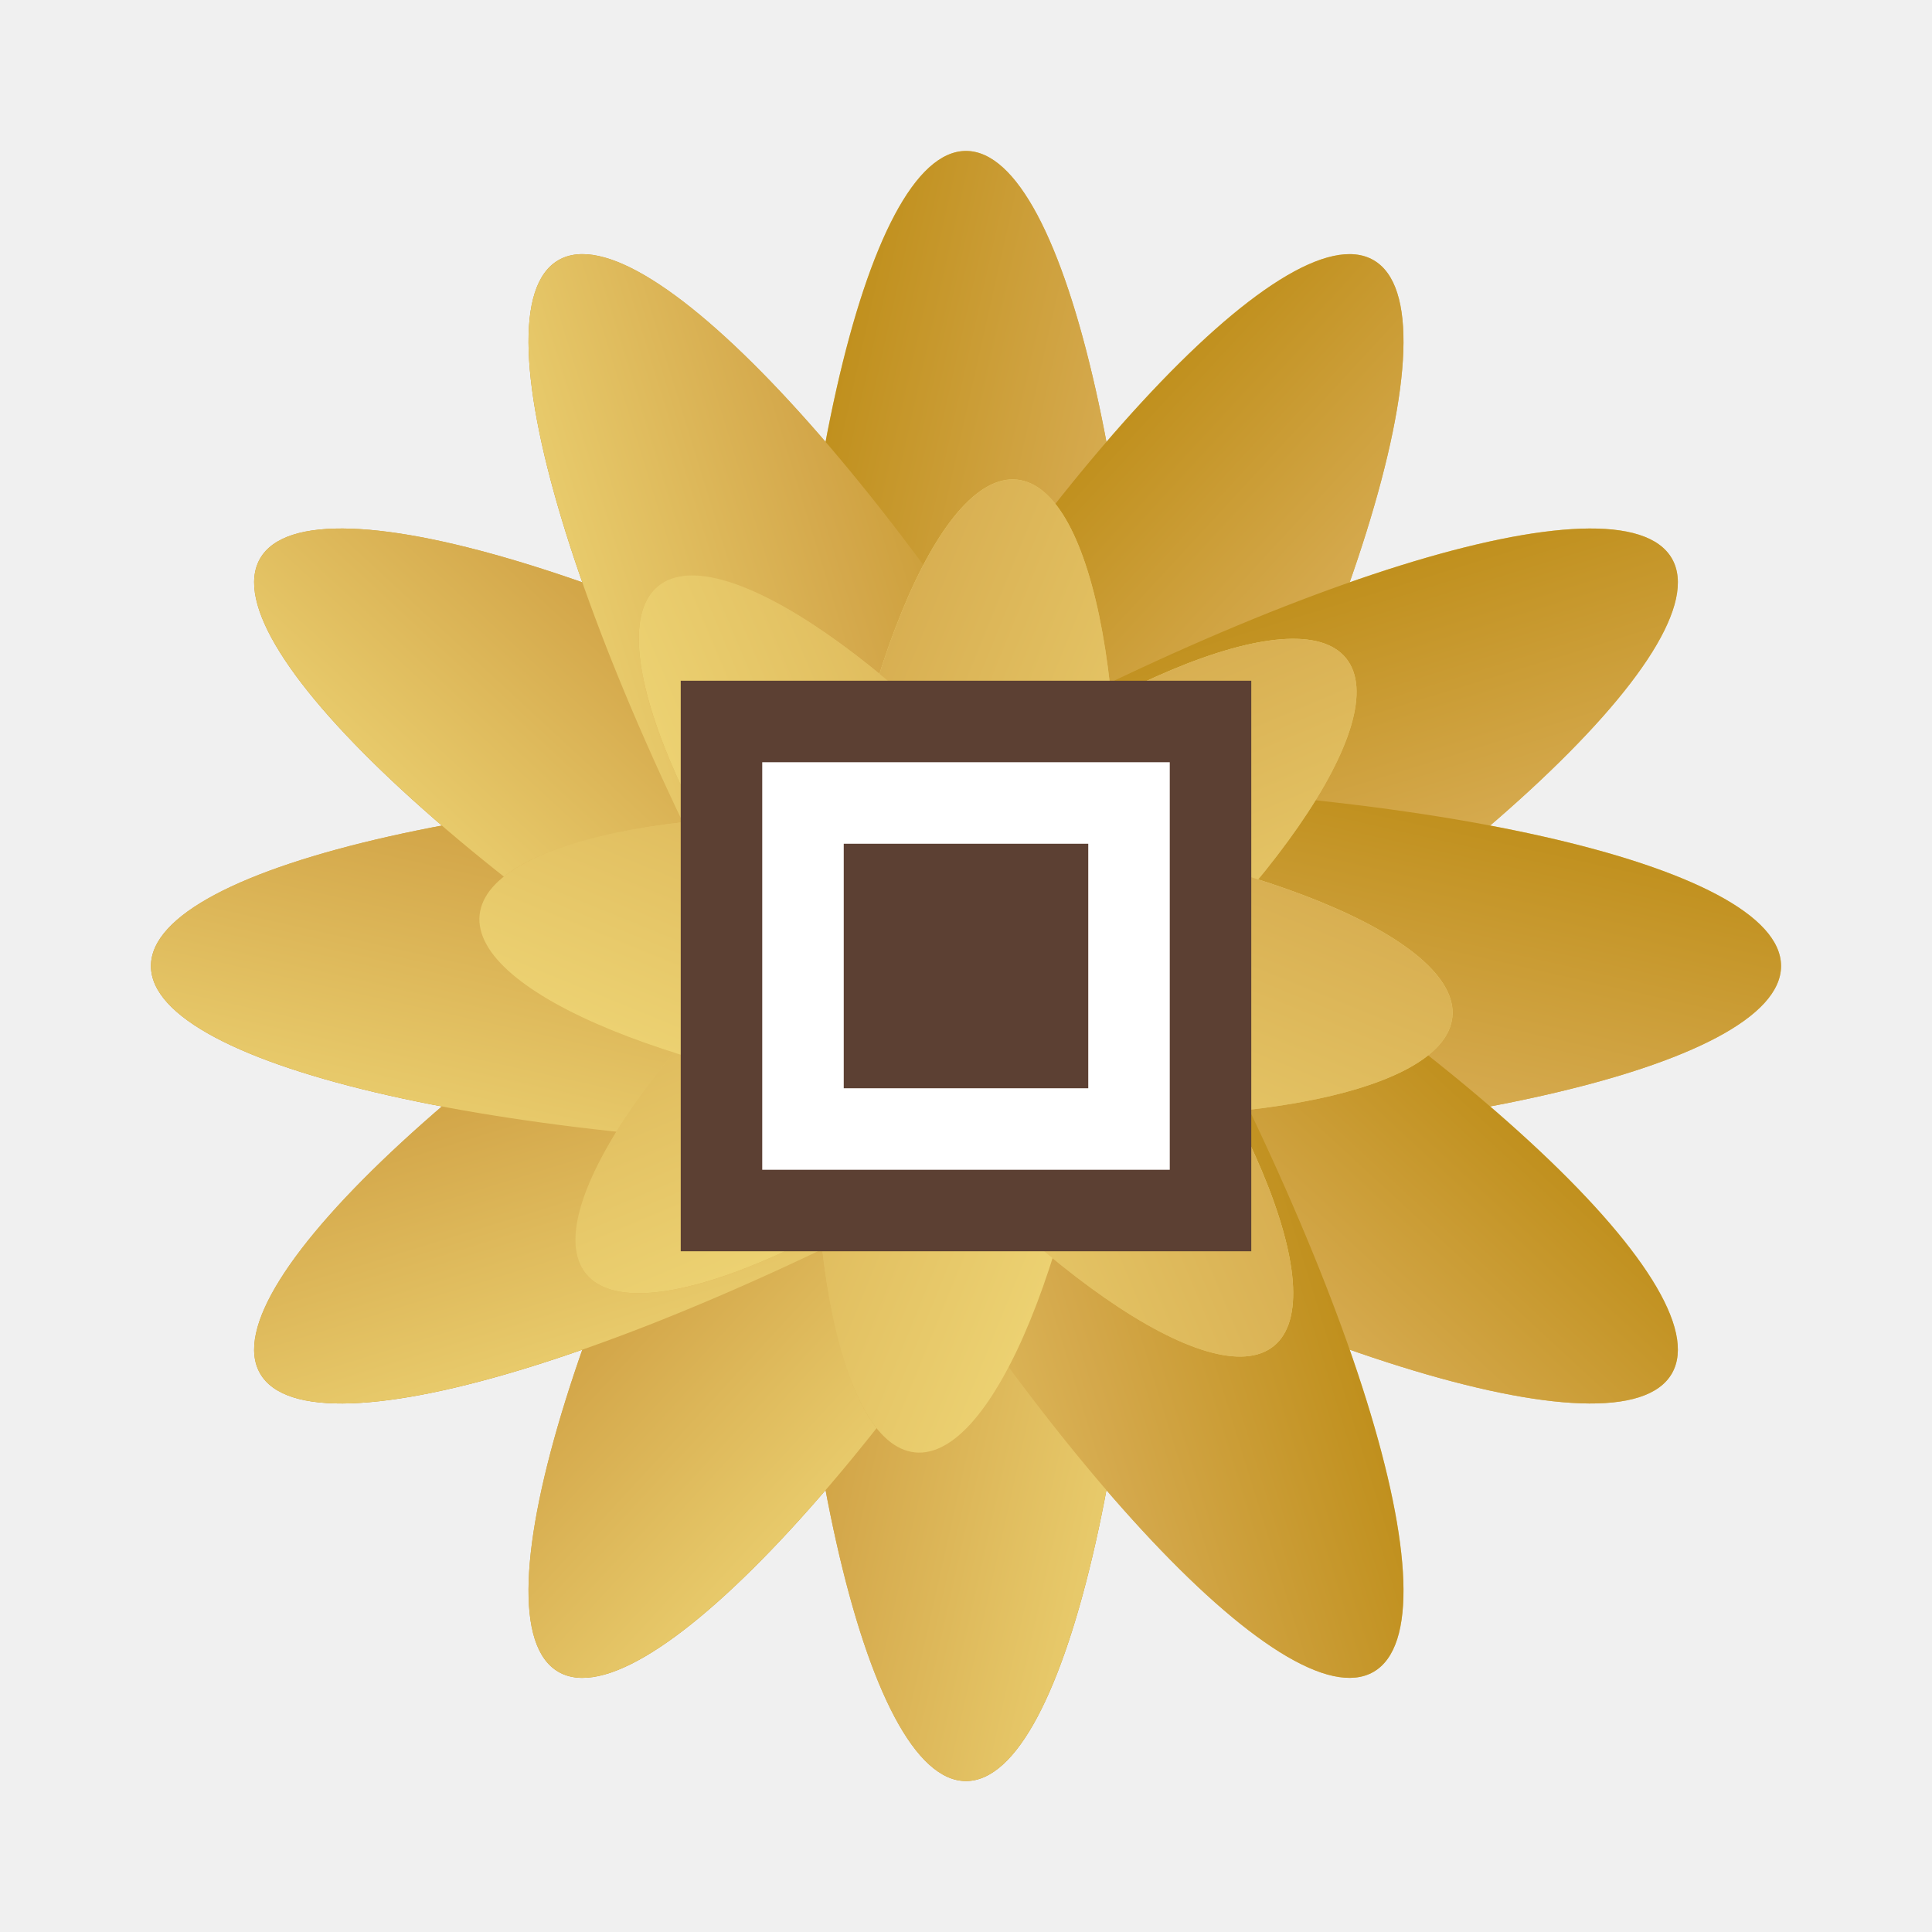
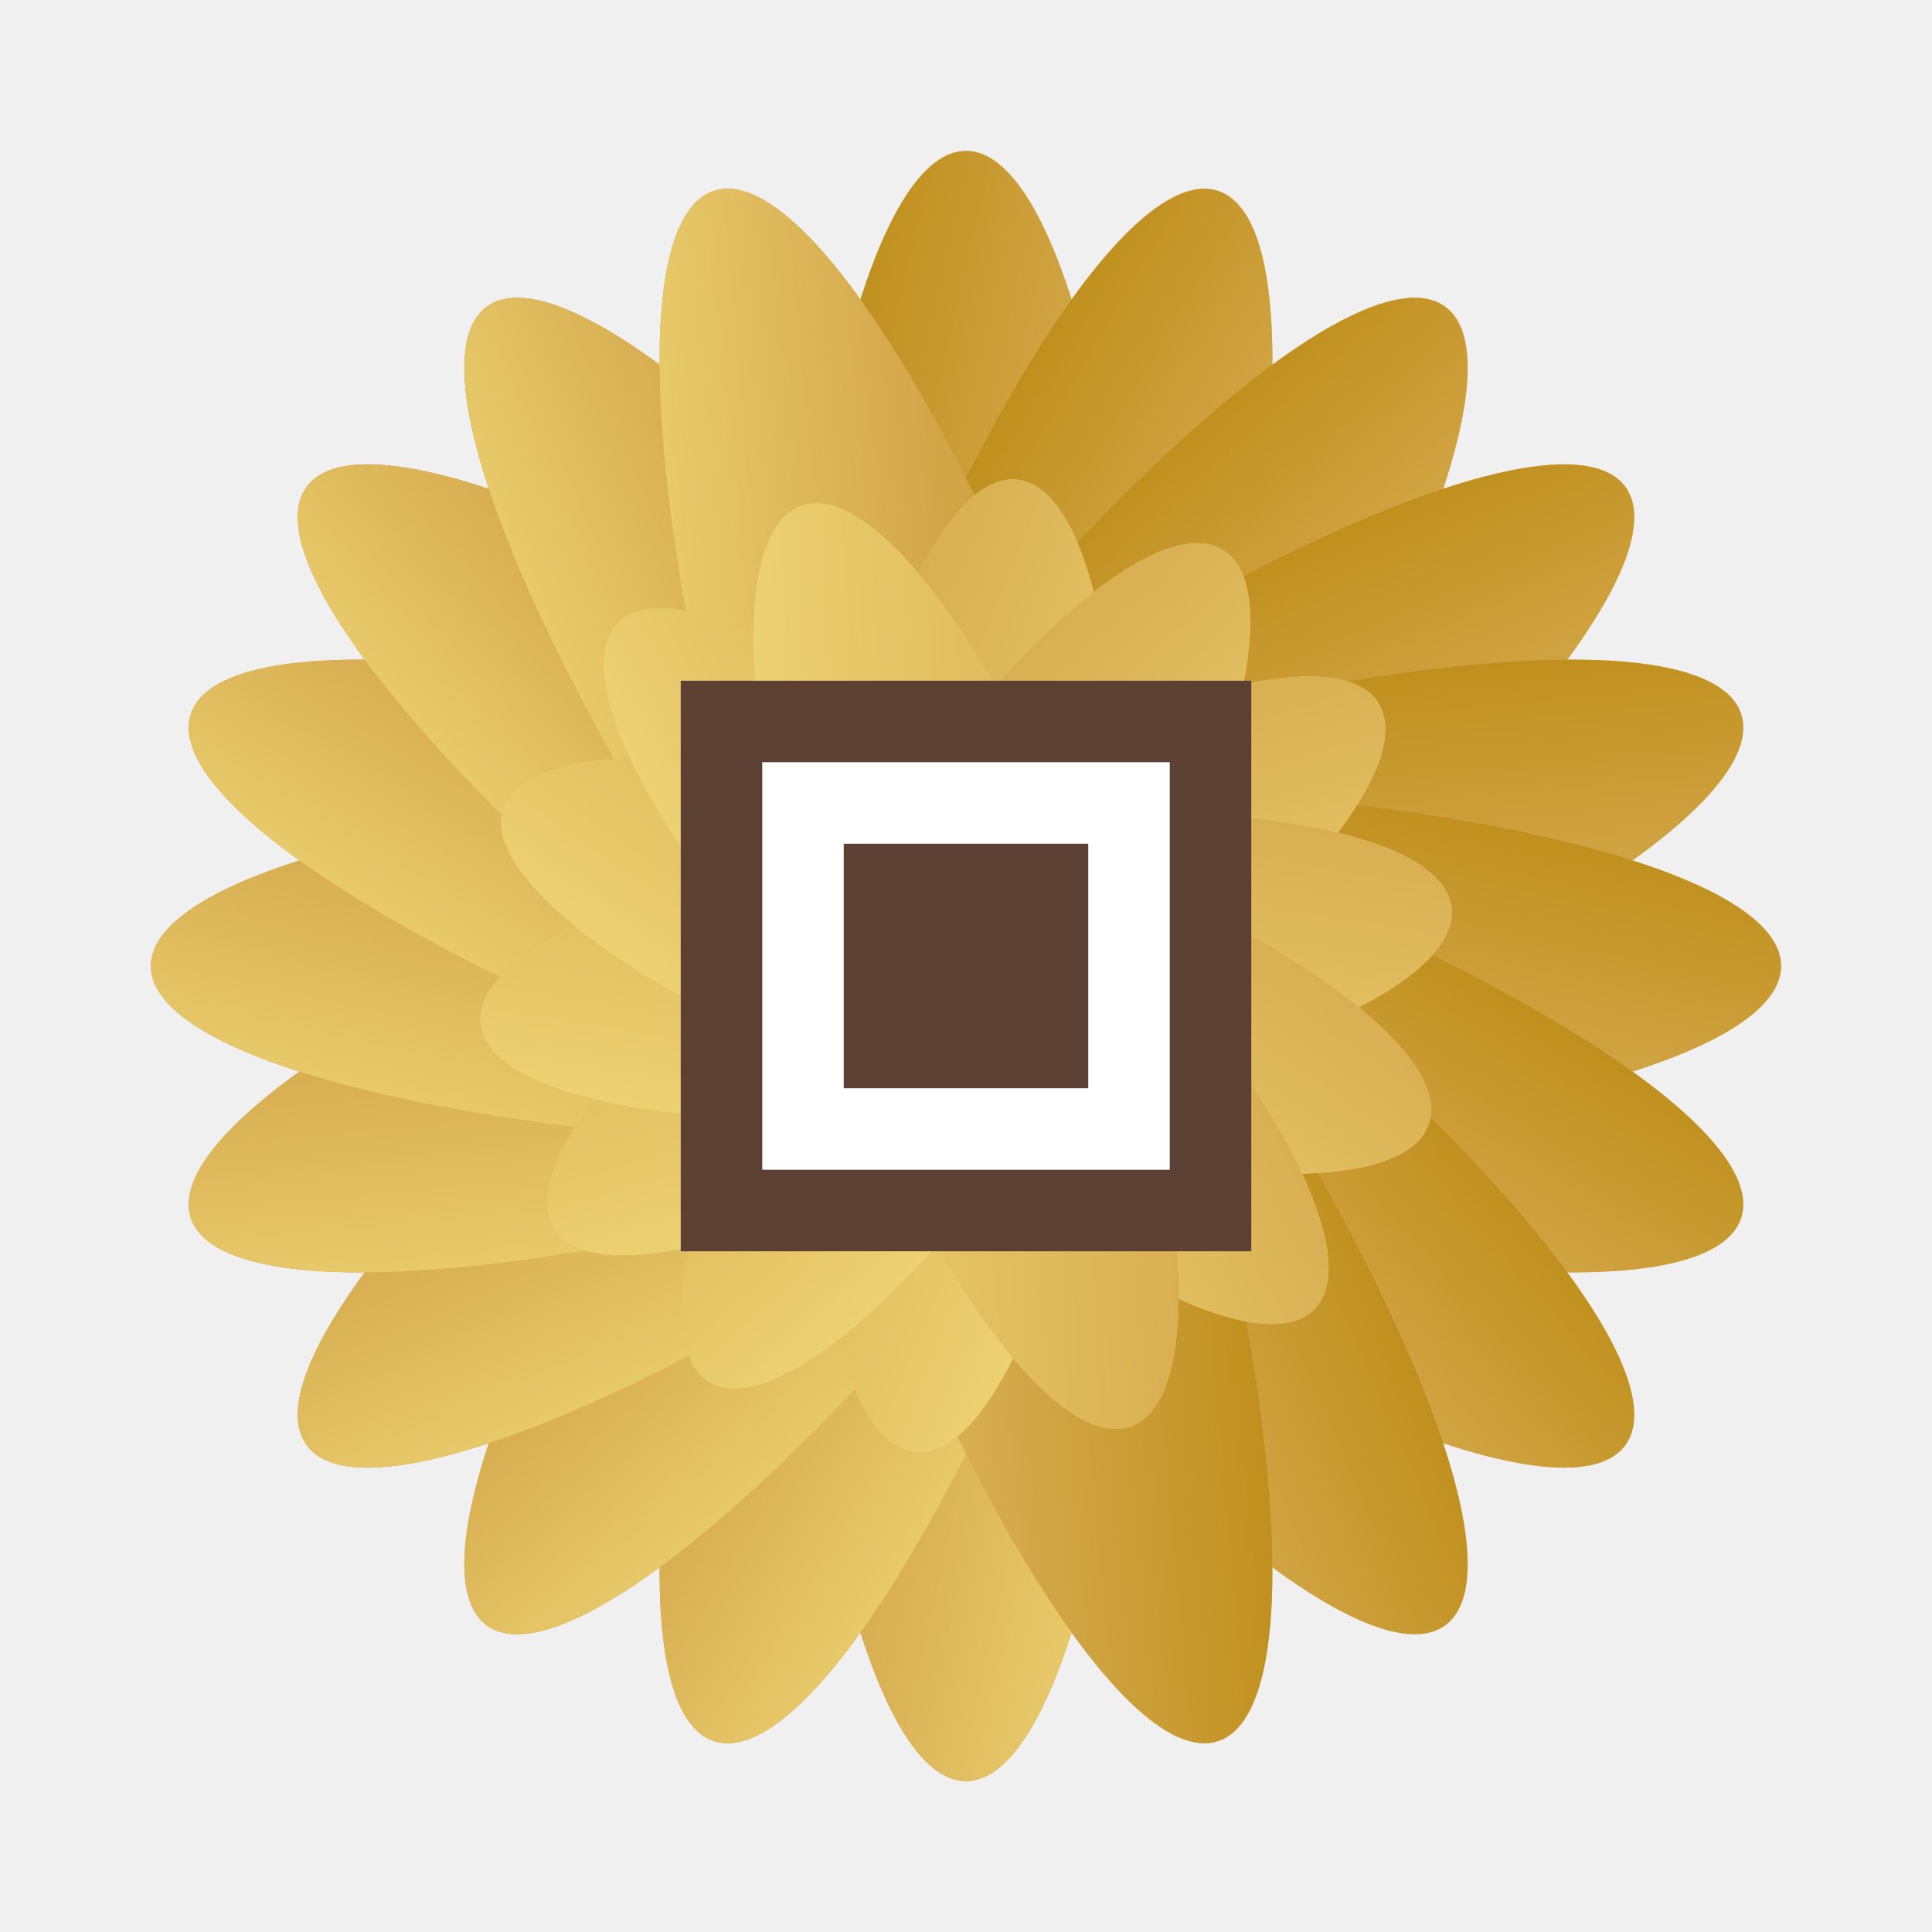
<svg xmlns="http://www.w3.org/2000/svg" viewBox="0 0 64 64" fill="none">
  <defs>
    <linearGradient id="po" x1="0%" y1="0%" x2="100%" y2="100%">
      <stop offset="0%" stop-color="#f0d878" />
      <stop offset="50%" stop-color="#d4a84b" />
      <stop offset="100%" stop-color="#b8860b" />
    </linearGradient>
    <linearGradient id="pi" x1="0%" y1="0%" x2="100%" y2="100%">
      <stop offset="0%" stop-color="#f0d878" />
      <stop offset="100%" stop-color="#d4a84b" />
    </linearGradient>
  </defs>
  <g transform="translate(32,32) scale(1.35) translate(-32,-32)">
    <g transform="translate(32,32)">
      <ellipse cx="0" cy="0" rx="4.5" ry="20" fill="url(#po)" transform="rotate(0)" />
-       <ellipse cx="0" cy="0" rx="4.5" ry="20" fill="url(#po)" transform="rotate(30)" />
-       <ellipse cx="0" cy="0" rx="4.5" ry="20" fill="url(#po)" transform="rotate(60)" />
+       <ellipse cx="0" cy="0" rx="4.5" ry="20" fill="url(#po)" transform="rotate(18)" />
+       <ellipse cx="0" cy="0" rx="4.5" ry="20" fill="url(#po)" transform="rotate(36)" />
+       <ellipse cx="0" cy="0" rx="4.5" ry="20" fill="url(#po)" transform="rotate(54)" />
+       <ellipse cx="0" cy="0" rx="4.5" ry="20" fill="url(#po)" transform="rotate(72)" />
      <ellipse cx="0" cy="0" rx="4.5" ry="20" fill="url(#po)" transform="rotate(90)" />
-       <ellipse cx="0" cy="0" rx="4.5" ry="20" fill="url(#po)" transform="rotate(120)" />
-       <ellipse cx="0" cy="0" rx="4.5" ry="20" fill="url(#po)" transform="rotate(150)" />
+       <ellipse cx="0" cy="0" rx="4.5" ry="20" fill="url(#po)" transform="rotate(108)" />
+       <ellipse cx="0" cy="0" rx="4.5" ry="20" fill="url(#po)" transform="rotate(126)" />
+       <ellipse cx="0" cy="0" rx="4.5" ry="20" fill="url(#po)" transform="rotate(144)" />
+       <ellipse cx="0" cy="0" rx="4.5" ry="20" fill="url(#po)" transform="rotate(162)" />
      <ellipse cx="0" cy="0" rx="4.5" ry="20" fill="url(#po)" transform="rotate(180)" />
-       <ellipse cx="0" cy="0" rx="4.5" ry="20" fill="url(#po)" transform="rotate(210)" />
-       <ellipse cx="0" cy="0" rx="4.5" ry="20" fill="url(#po)" transform="rotate(240)" />
+       <ellipse cx="0" cy="0" rx="4.5" ry="20" fill="url(#po)" transform="rotate(198)" />
+       <ellipse cx="0" cy="0" rx="4.5" ry="20" fill="url(#po)" transform="rotate(216)" />
+       <ellipse cx="0" cy="0" rx="4.5" ry="20" fill="url(#po)" transform="rotate(234)" />
+       <ellipse cx="0" cy="0" rx="4.5" ry="20" fill="url(#po)" transform="rotate(252)" />
      <ellipse cx="0" cy="0" rx="4.5" ry="20" fill="url(#po)" transform="rotate(270)" />
-       <ellipse cx="0" cy="0" rx="4.5" ry="20" fill="url(#po)" transform="rotate(300)" />
-       <ellipse cx="0" cy="0" rx="4.5" ry="20" fill="url(#po)" transform="rotate(330)" />
+       <ellipse cx="0" cy="0" rx="4.5" ry="20" fill="url(#po)" transform="rotate(288)" />
+       <ellipse cx="0" cy="0" rx="4.5" ry="20" fill="url(#po)" transform="rotate(306)" />
+       <ellipse cx="0" cy="0" rx="4.5" ry="20" fill="url(#po)" transform="rotate(324)" />
+       <ellipse cx="0" cy="0" rx="4.5" ry="20" fill="url(#po)" transform="rotate(342)" />
    </g>
    <g transform="translate(32,32)">
      <ellipse cx="0" cy="0" rx="3.5" ry="12" fill="url(#pi)" transform="rotate(6)" />
-       <ellipse cx="0" cy="0" rx="3.5" ry="12" fill="url(#pi)" transform="rotate(51)" />
-       <ellipse cx="0" cy="0" rx="3.5" ry="12" fill="url(#pi)" transform="rotate(96)" />
-       <ellipse cx="0" cy="0" rx="3.5" ry="12" fill="url(#pi)" transform="rotate(141)" />
+       <ellipse cx="0" cy="0" rx="3.5" ry="12" fill="url(#pi)" transform="rotate(31.71)" />
+       <ellipse cx="0" cy="0" rx="3.5" ry="12" fill="url(#pi)" transform="rotate(57.43)" />
+       <ellipse cx="0" cy="0" rx="3.5" ry="12" fill="url(#pi)" transform="rotate(83.14)" />
+       <ellipse cx="0" cy="0" rx="3.5" ry="12" fill="url(#pi)" transform="rotate(108.86)" />
+       <ellipse cx="0" cy="0" rx="3.5" ry="12" fill="url(#pi)" transform="rotate(134.57)" />
+       <ellipse cx="0" cy="0" rx="3.5" ry="12" fill="url(#pi)" transform="rotate(160.29)" />
      <ellipse cx="0" cy="0" rx="3.5" ry="12" fill="url(#pi)" transform="rotate(186)" />
-       <ellipse cx="0" cy="0" rx="3.5" ry="12" fill="url(#pi)" transform="rotate(231)" />
-       <ellipse cx="0" cy="0" rx="3.5" ry="12" fill="url(#pi)" transform="rotate(276)" />
-       <ellipse cx="0" cy="0" rx="3.5" ry="12" fill="url(#pi)" transform="rotate(321)" />
+       <ellipse cx="0" cy="0" rx="3.5" ry="12" fill="url(#pi)" transform="rotate(211.71)" />
+       <ellipse cx="0" cy="0" rx="3.5" ry="12" fill="url(#pi)" transform="rotate(237.43)" />
+       <ellipse cx="0" cy="0" rx="3.5" ry="12" fill="url(#pi)" transform="rotate(263.14)" />
+       <ellipse cx="0" cy="0" rx="3.5" ry="12" fill="url(#pi)" transform="rotate(288.86)" />
+       <ellipse cx="0" cy="0" rx="3.5" ry="12" fill="url(#pi)" transform="rotate(314.57)" />
+       <ellipse cx="0" cy="0" rx="3.5" ry="12" fill="url(#pi)" transform="rotate(340.29)" />
    </g>
    <g transform="translate(32,32)">
      <rect x="-7" y="-7" width="14" height="14" fill="#5c4033" />
      <rect x="-5" y="-5" width="10" height="10" fill="#fff" />
      <rect x="-3" y="-3" width="6" height="6" fill="#5c4033" />
    </g>
  </g>
</svg>
